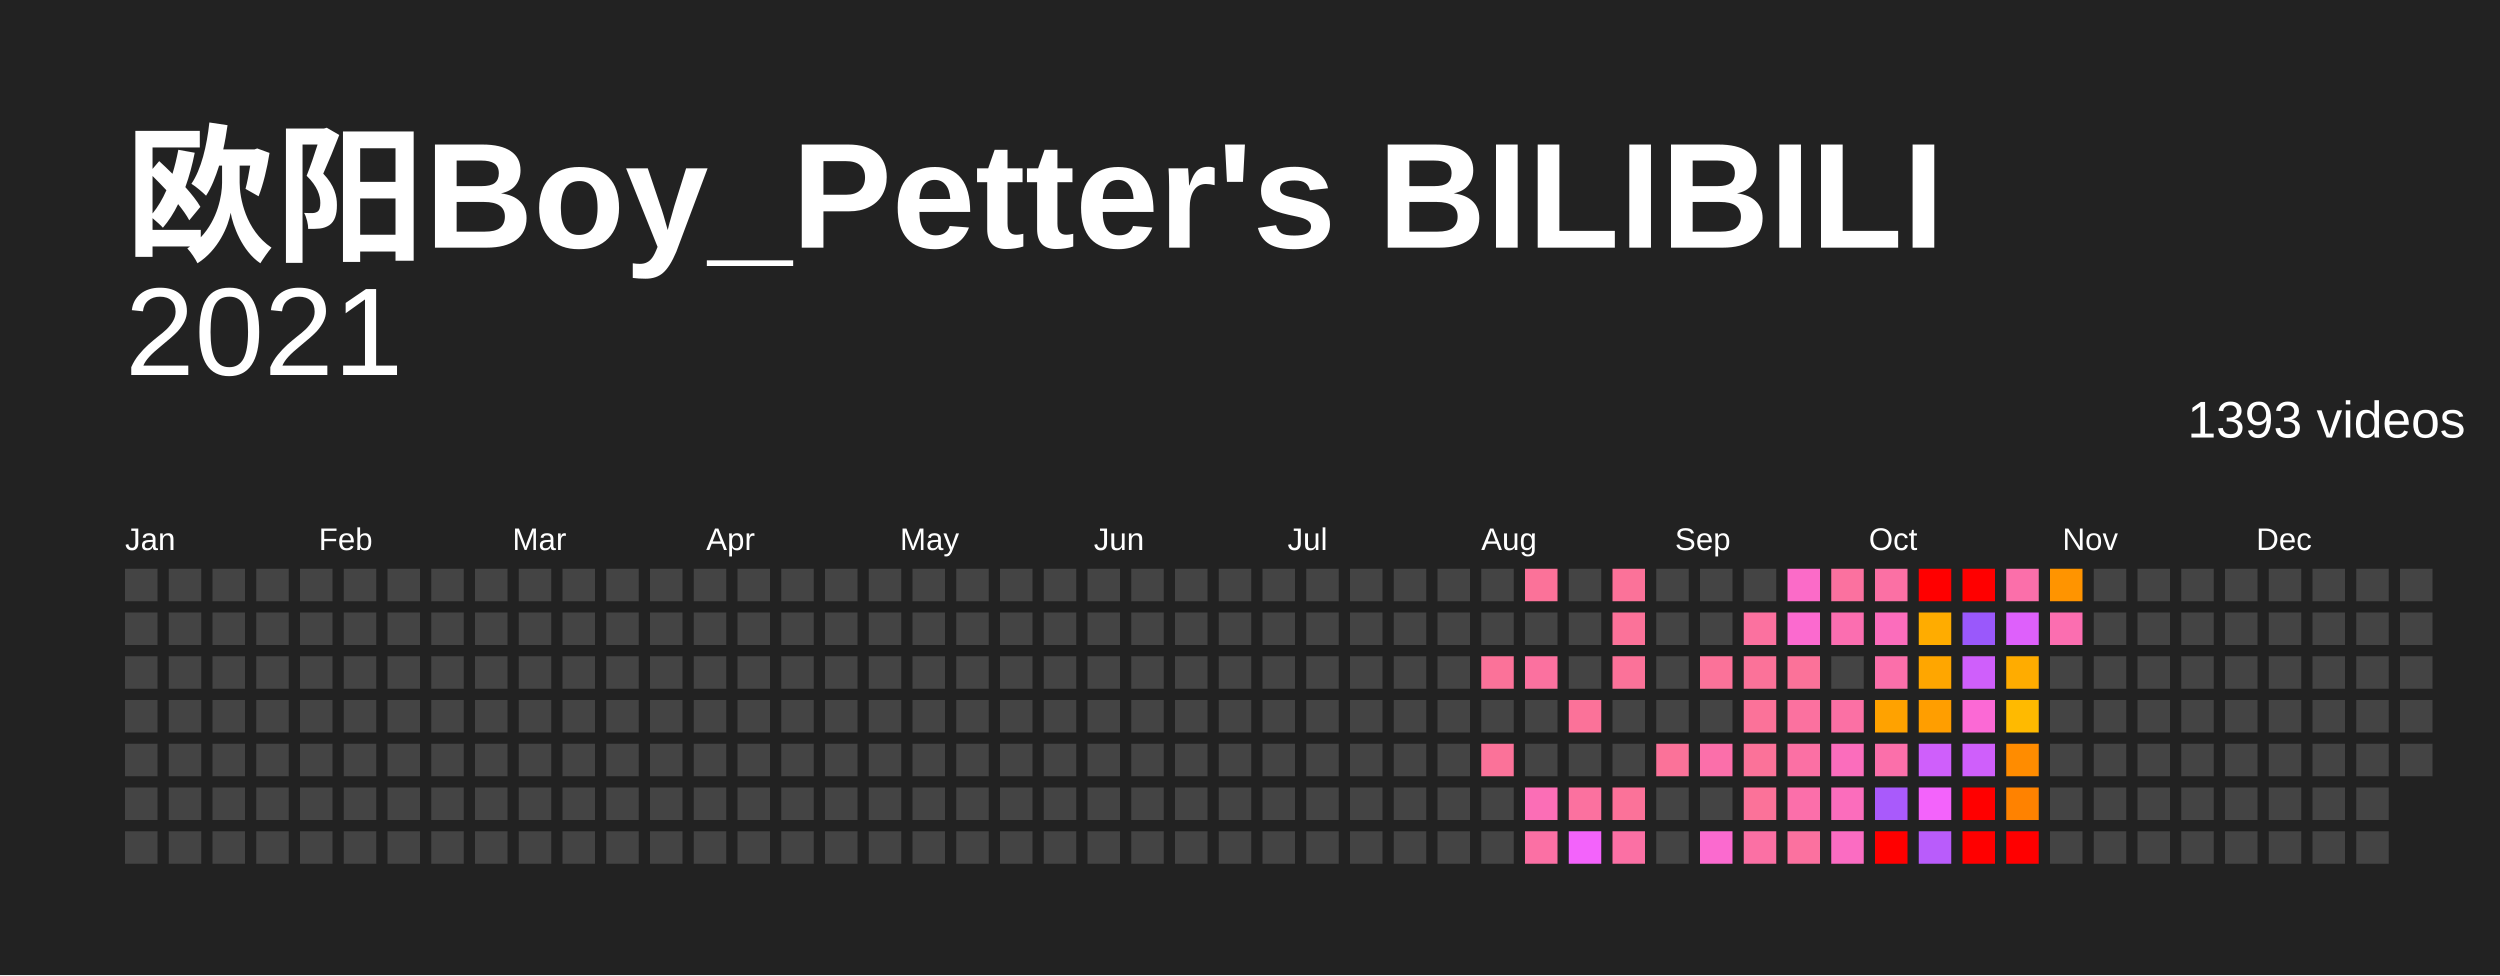
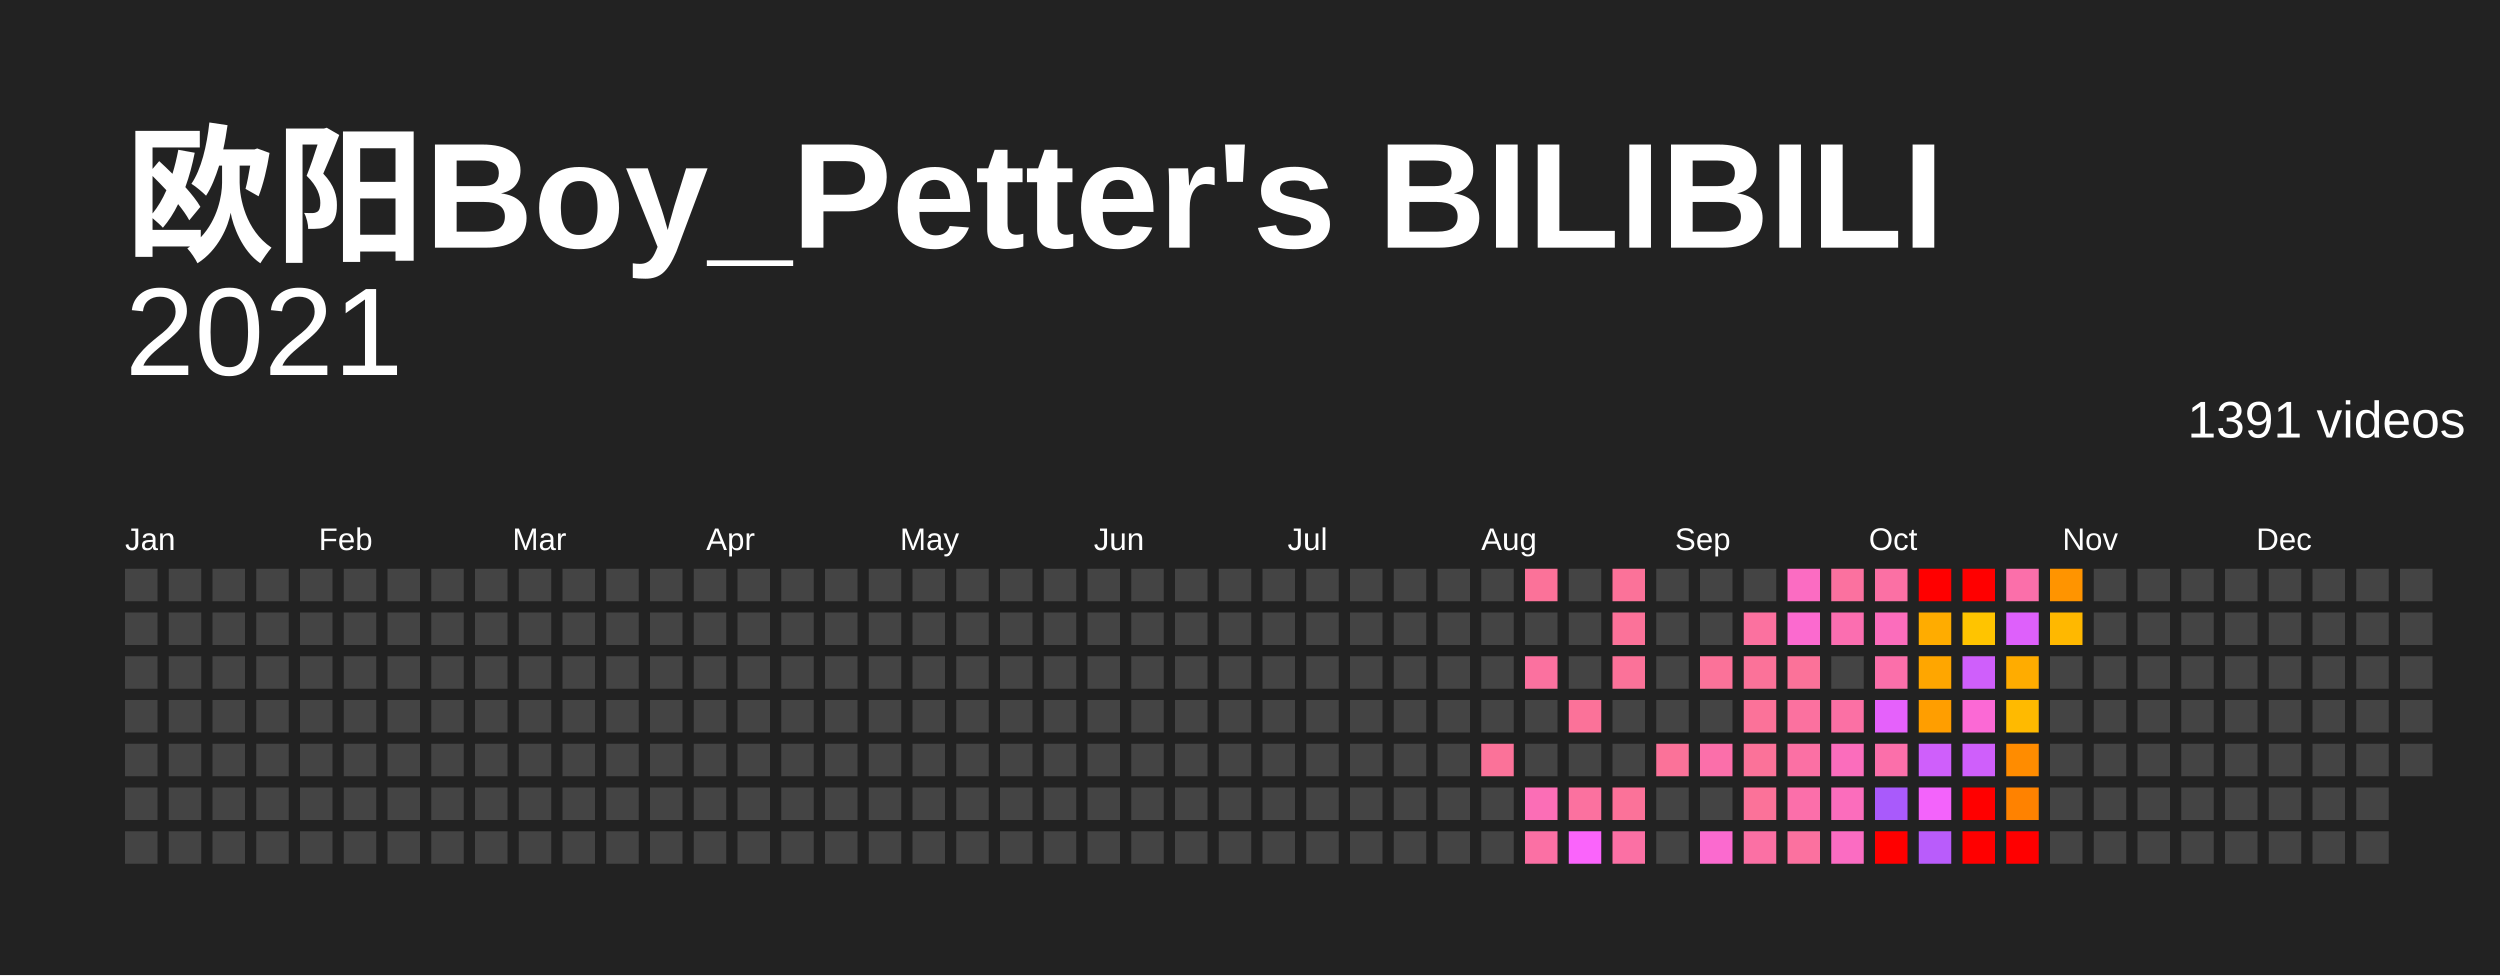
<svg xmlns="http://www.w3.org/2000/svg" baseProfile="full" height="78mm" version="1.1" viewBox="0,0,200,78" width="200mm">
  <defs />
  <rect fill="#222222" height="78" width="200" x="0" y="0" />
  <text fill="#FFFFFF" style="font-size:12px; font-family:Arial; font-weight:bold;" x="10" y="20">欧阳Boy_Petter's BILIBILI</text>
  <text alignment-baseline="hanging" fill="#FFFFFF" style="font-size:10.0px; font-family:Arial;" x="10" y="30">2021</text>
-   <text alignment-baseline="hanging" fill="#FFFFFF" style="font-size:4.125px; font-family:Arial;" x="175" y="35">1393 videos</text>
+   <text alignment-baseline="hanging" fill="#FFFFFF" style="font-size:4.125px; font-family:Arial;" x="175" y="35">1391 videos</text>
  <text fill="#FFFFFF" style="font-size:2.5px; font-family:Arial" x="10.0" y="44">Jan</text>
  <text fill="#FFFFFF" style="font-size:2.5px; font-family:Arial" x="25.5" y="44">Feb</text>
  <text fill="#FFFFFF" style="font-size:2.5px; font-family:Arial" x="41.0" y="44">Mar</text>
  <text fill="#FFFFFF" style="font-size:2.5px; font-family:Arial" x="56.5" y="44">Apr</text>
  <text fill="#FFFFFF" style="font-size:2.5px; font-family:Arial" x="72.0" y="44">May</text>
  <text fill="#FFFFFF" style="font-size:2.5px; font-family:Arial" x="87.5" y="44">Jun</text>
  <text fill="#FFFFFF" style="font-size:2.5px; font-family:Arial" x="103.0" y="44">Jul</text>
  <text fill="#FFFFFF" style="font-size:2.5px; font-family:Arial" x="118.5" y="44">Aug</text>
  <text fill="#FFFFFF" style="font-size:2.5px; font-family:Arial" x="134.0" y="44">Sep</text>
  <text fill="#FFFFFF" style="font-size:2.5px; font-family:Arial" x="149.5" y="44">Oct</text>
  <text fill="#FFFFFF" style="font-size:2.5px; font-family:Arial" x="165.0" y="44">Nov</text>
  <text fill="#FFFFFF" style="font-size:2.5px; font-family:Arial" x="180.5" y="44">Dec</text>
  <rect fill="#444444" height="2.6" width="2.6" x="10.0" y="45.5" />
  <rect fill="#444444" height="2.6" width="2.6" x="10.0" y="49.0" />
  <rect fill="#444444" height="2.6" width="2.6" x="10.0" y="52.5" />
  <rect fill="#444444" height="2.6" width="2.6" x="10.0" y="56.0" />
  <rect fill="#444444" height="2.6" width="2.6" x="10.0" y="59.5" />
  <rect fill="#444444" height="2.6" width="2.6" x="10.0" y="63.0" />
  <rect fill="#444444" height="2.6" width="2.6" x="10.0" y="66.5" />
  <rect fill="#444444" height="2.6" width="2.6" x="13.5" y="45.5" />
  <rect fill="#444444" height="2.6" width="2.6" x="13.5" y="49.0" />
  <rect fill="#444444" height="2.6" width="2.6" x="13.5" y="52.5" />
  <rect fill="#444444" height="2.6" width="2.6" x="13.5" y="56.0" />
  <rect fill="#444444" height="2.6" width="2.6" x="13.5" y="59.5" />
  <rect fill="#444444" height="2.6" width="2.6" x="13.5" y="63.0" />
  <rect fill="#444444" height="2.6" width="2.6" x="13.5" y="66.5" />
  <rect fill="#444444" height="2.6" width="2.6" x="17.0" y="45.5" />
  <rect fill="#444444" height="2.6" width="2.6" x="17.0" y="49.0" />
  <rect fill="#444444" height="2.6" width="2.6" x="17.0" y="52.5" />
  <rect fill="#444444" height="2.6" width="2.6" x="17.0" y="56.0" />
  <rect fill="#444444" height="2.6" width="2.6" x="17.0" y="59.5" />
  <rect fill="#444444" height="2.6" width="2.6" x="17.0" y="63.0" />
  <rect fill="#444444" height="2.6" width="2.6" x="17.0" y="66.5" />
  <rect fill="#444444" height="2.6" width="2.6" x="20.5" y="45.5" />
  <rect fill="#444444" height="2.6" width="2.6" x="20.5" y="49.0" />
  <rect fill="#444444" height="2.6" width="2.6" x="20.5" y="52.5" />
  <rect fill="#444444" height="2.6" width="2.6" x="20.5" y="56.0" />
  <rect fill="#444444" height="2.6" width="2.6" x="20.5" y="59.5" />
  <rect fill="#444444" height="2.6" width="2.6" x="20.5" y="63.0" />
  <rect fill="#444444" height="2.6" width="2.6" x="20.5" y="66.5" />
  <rect fill="#444444" height="2.6" width="2.6" x="24.0" y="45.5" />
  <rect fill="#444444" height="2.6" width="2.6" x="24.0" y="49.0" />
  <rect fill="#444444" height="2.6" width="2.6" x="24.0" y="52.5" />
  <rect fill="#444444" height="2.6" width="2.6" x="24.0" y="56.0" />
  <rect fill="#444444" height="2.6" width="2.6" x="24.0" y="59.5" />
  <rect fill="#444444" height="2.6" width="2.6" x="24.0" y="63.0" />
  <rect fill="#444444" height="2.6" width="2.6" x="24.0" y="66.5" />
  <rect fill="#444444" height="2.6" width="2.6" x="27.5" y="45.5" />
  <rect fill="#444444" height="2.6" width="2.6" x="27.5" y="49.0" />
  <rect fill="#444444" height="2.6" width="2.6" x="27.5" y="52.5" />
  <rect fill="#444444" height="2.6" width="2.6" x="27.5" y="56.0" />
  <rect fill="#444444" height="2.6" width="2.6" x="27.5" y="59.5" />
  <rect fill="#444444" height="2.6" width="2.6" x="27.5" y="63.0" />
  <rect fill="#444444" height="2.6" width="2.6" x="27.5" y="66.5" />
  <rect fill="#444444" height="2.6" width="2.6" x="31.0" y="45.5" />
  <rect fill="#444444" height="2.6" width="2.6" x="31.0" y="49.0" />
  <rect fill="#444444" height="2.6" width="2.6" x="31.0" y="52.5" />
  <rect fill="#444444" height="2.6" width="2.6" x="31.0" y="56.0" />
  <rect fill="#444444" height="2.6" width="2.6" x="31.0" y="59.5" />
  <rect fill="#444444" height="2.6" width="2.6" x="31.0" y="63.0" />
  <rect fill="#444444" height="2.6" width="2.6" x="31.0" y="66.5" />
  <rect fill="#444444" height="2.6" width="2.6" x="34.5" y="45.5" />
  <rect fill="#444444" height="2.6" width="2.6" x="34.5" y="49.0" />
  <rect fill="#444444" height="2.6" width="2.6" x="34.5" y="52.5" />
  <rect fill="#444444" height="2.6" width="2.6" x="34.5" y="56.0" />
  <rect fill="#444444" height="2.6" width="2.6" x="34.5" y="59.5" />
  <rect fill="#444444" height="2.6" width="2.6" x="34.5" y="63.0" />
  <rect fill="#444444" height="2.6" width="2.6" x="34.5" y="66.5" />
  <rect fill="#444444" height="2.6" width="2.6" x="38.0" y="45.5" />
  <rect fill="#444444" height="2.6" width="2.6" x="38.0" y="49.0" />
  <rect fill="#444444" height="2.6" width="2.6" x="38.0" y="52.5" />
  <rect fill="#444444" height="2.6" width="2.6" x="38.0" y="56.0" />
  <rect fill="#444444" height="2.6" width="2.6" x="38.0" y="59.5" />
  <rect fill="#444444" height="2.6" width="2.6" x="38.0" y="63.0" />
  <rect fill="#444444" height="2.6" width="2.6" x="38.0" y="66.5" />
  <rect fill="#444444" height="2.6" width="2.6" x="41.5" y="45.5" />
  <rect fill="#444444" height="2.6" width="2.6" x="41.5" y="49.0" />
  <rect fill="#444444" height="2.6" width="2.6" x="41.5" y="52.5" />
  <rect fill="#444444" height="2.6" width="2.6" x="41.5" y="56.0" />
  <rect fill="#444444" height="2.6" width="2.6" x="41.5" y="59.5" />
  <rect fill="#444444" height="2.6" width="2.6" x="41.5" y="63.0" />
  <rect fill="#444444" height="2.6" width="2.6" x="41.5" y="66.5" />
  <rect fill="#444444" height="2.6" width="2.6" x="45.0" y="45.5" />
  <rect fill="#444444" height="2.6" width="2.6" x="45.0" y="49.0" />
  <rect fill="#444444" height="2.6" width="2.6" x="45.0" y="52.5" />
  <rect fill="#444444" height="2.6" width="2.6" x="45.0" y="56.0" />
  <rect fill="#444444" height="2.6" width="2.6" x="45.0" y="59.5" />
  <rect fill="#444444" height="2.6" width="2.6" x="45.0" y="63.0" />
  <rect fill="#444444" height="2.6" width="2.6" x="45.0" y="66.5" />
  <rect fill="#444444" height="2.6" width="2.6" x="48.5" y="45.5" />
  <rect fill="#444444" height="2.6" width="2.6" x="48.5" y="49.0" />
  <rect fill="#444444" height="2.6" width="2.6" x="48.5" y="52.5" />
  <rect fill="#444444" height="2.6" width="2.6" x="48.5" y="56.0" />
  <rect fill="#444444" height="2.6" width="2.6" x="48.5" y="59.5" />
  <rect fill="#444444" height="2.6" width="2.6" x="48.5" y="63.0" />
  <rect fill="#444444" height="2.6" width="2.6" x="48.5" y="66.5" />
  <rect fill="#444444" height="2.6" width="2.6" x="52.0" y="45.5" />
  <rect fill="#444444" height="2.6" width="2.6" x="52.0" y="49.0" />
  <rect fill="#444444" height="2.6" width="2.6" x="52.0" y="52.5" />
  <rect fill="#444444" height="2.6" width="2.6" x="52.0" y="56.0" />
  <rect fill="#444444" height="2.6" width="2.6" x="52.0" y="59.5" />
  <rect fill="#444444" height="2.6" width="2.6" x="52.0" y="63.0" />
  <rect fill="#444444" height="2.6" width="2.6" x="52.0" y="66.5" />
  <rect fill="#444444" height="2.6" width="2.6" x="55.5" y="45.5" />
  <rect fill="#444444" height="2.6" width="2.6" x="55.5" y="49.0" />
  <rect fill="#444444" height="2.6" width="2.6" x="55.5" y="52.5" />
  <rect fill="#444444" height="2.6" width="2.6" x="55.5" y="56.0" />
  <rect fill="#444444" height="2.6" width="2.6" x="55.5" y="59.5" />
  <rect fill="#444444" height="2.6" width="2.6" x="55.5" y="63.0" />
  <rect fill="#444444" height="2.6" width="2.6" x="55.5" y="66.5" />
  <rect fill="#444444" height="2.6" width="2.6" x="59.0" y="45.5" />
  <rect fill="#444444" height="2.6" width="2.6" x="59.0" y="49.0" />
  <rect fill="#444444" height="2.6" width="2.6" x="59.0" y="52.5" />
  <rect fill="#444444" height="2.6" width="2.6" x="59.0" y="56.0" />
  <rect fill="#444444" height="2.6" width="2.6" x="59.0" y="59.5" />
  <rect fill="#444444" height="2.6" width="2.6" x="59.0" y="63.0" />
  <rect fill="#444444" height="2.6" width="2.6" x="59.0" y="66.5" />
  <rect fill="#444444" height="2.6" width="2.6" x="62.5" y="45.5" />
  <rect fill="#444444" height="2.6" width="2.6" x="62.5" y="49.0" />
  <rect fill="#444444" height="2.6" width="2.6" x="62.5" y="52.5" />
  <rect fill="#444444" height="2.6" width="2.6" x="62.5" y="56.0" />
  <rect fill="#444444" height="2.6" width="2.6" x="62.5" y="59.5" />
  <rect fill="#444444" height="2.6" width="2.6" x="62.5" y="63.0" />
  <rect fill="#444444" height="2.6" width="2.6" x="62.5" y="66.5" />
  <rect fill="#444444" height="2.6" width="2.6" x="66.0" y="45.5" />
  <rect fill="#444444" height="2.6" width="2.6" x="66.0" y="49.0" />
  <rect fill="#444444" height="2.6" width="2.6" x="66.0" y="52.5" />
  <rect fill="#444444" height="2.6" width="2.6" x="66.0" y="56.0" />
  <rect fill="#444444" height="2.6" width="2.6" x="66.0" y="59.5" />
  <rect fill="#444444" height="2.6" width="2.6" x="66.0" y="63.0" />
  <rect fill="#444444" height="2.6" width="2.6" x="66.0" y="66.5" />
  <rect fill="#444444" height="2.6" width="2.6" x="69.5" y="45.5" />
  <rect fill="#444444" height="2.6" width="2.6" x="69.5" y="49.0" />
  <rect fill="#444444" height="2.6" width="2.6" x="69.5" y="52.5" />
  <rect fill="#444444" height="2.6" width="2.6" x="69.5" y="56.0" />
  <rect fill="#444444" height="2.6" width="2.6" x="69.5" y="59.5" />
  <rect fill="#444444" height="2.6" width="2.6" x="69.5" y="63.0" />
  <rect fill="#444444" height="2.6" width="2.6" x="69.5" y="66.5" />
  <rect fill="#444444" height="2.6" width="2.6" x="73.0" y="45.5" />
  <rect fill="#444444" height="2.6" width="2.6" x="73.0" y="49.0" />
  <rect fill="#444444" height="2.6" width="2.6" x="73.0" y="52.5" />
  <rect fill="#444444" height="2.6" width="2.6" x="73.0" y="56.0" />
  <rect fill="#444444" height="2.6" width="2.6" x="73.0" y="59.5" />
  <rect fill="#444444" height="2.6" width="2.6" x="73.0" y="63.0" />
  <rect fill="#444444" height="2.6" width="2.6" x="73.0" y="66.5" />
  <rect fill="#444444" height="2.6" width="2.6" x="76.5" y="45.5" />
  <rect fill="#444444" height="2.6" width="2.6" x="76.5" y="49.0" />
  <rect fill="#444444" height="2.6" width="2.6" x="76.5" y="52.5" />
  <rect fill="#444444" height="2.6" width="2.6" x="76.5" y="56.0" />
  <rect fill="#444444" height="2.6" width="2.6" x="76.5" y="59.5" />
  <rect fill="#444444" height="2.6" width="2.6" x="76.5" y="63.0" />
  <rect fill="#444444" height="2.6" width="2.6" x="76.5" y="66.5" />
  <rect fill="#444444" height="2.6" width="2.6" x="80.0" y="45.5" />
  <rect fill="#444444" height="2.6" width="2.6" x="80.0" y="49.0" />
  <rect fill="#444444" height="2.6" width="2.6" x="80.0" y="52.5" />
  <rect fill="#444444" height="2.6" width="2.6" x="80.0" y="56.0" />
  <rect fill="#444444" height="2.6" width="2.6" x="80.0" y="59.5" />
  <rect fill="#444444" height="2.6" width="2.6" x="80.0" y="63.0" />
  <rect fill="#444444" height="2.6" width="2.6" x="80.0" y="66.5" />
  <rect fill="#444444" height="2.6" width="2.6" x="83.5" y="45.5" />
  <rect fill="#444444" height="2.6" width="2.6" x="83.5" y="49.0" />
  <rect fill="#444444" height="2.6" width="2.6" x="83.5" y="52.5" />
  <rect fill="#444444" height="2.6" width="2.6" x="83.5" y="56.0" />
  <rect fill="#444444" height="2.6" width="2.6" x="83.5" y="59.5" />
  <rect fill="#444444" height="2.6" width="2.6" x="83.5" y="63.0" />
  <rect fill="#444444" height="2.6" width="2.6" x="83.5" y="66.5" />
  <rect fill="#444444" height="2.6" width="2.6" x="87.0" y="45.5" />
  <rect fill="#444444" height="2.6" width="2.6" x="87.0" y="49.0" />
  <rect fill="#444444" height="2.6" width="2.6" x="87.0" y="52.5" />
  <rect fill="#444444" height="2.6" width="2.6" x="87.0" y="56.0" />
  <rect fill="#444444" height="2.6" width="2.6" x="87.0" y="59.5" />
  <rect fill="#444444" height="2.6" width="2.6" x="87.0" y="63.0" />
  <rect fill="#444444" height="2.6" width="2.6" x="87.0" y="66.5" />
  <rect fill="#444444" height="2.6" width="2.6" x="90.5" y="45.5" />
  <rect fill="#444444" height="2.6" width="2.6" x="90.5" y="49.0" />
  <rect fill="#444444" height="2.6" width="2.6" x="90.5" y="52.5" />
  <rect fill="#444444" height="2.6" width="2.6" x="90.5" y="56.0" />
  <rect fill="#444444" height="2.6" width="2.6" x="90.5" y="59.5" />
  <rect fill="#444444" height="2.6" width="2.6" x="90.5" y="63.0" />
  <rect fill="#444444" height="2.6" width="2.6" x="90.5" y="66.5" />
  <rect fill="#444444" height="2.6" width="2.6" x="94.0" y="45.5" />
  <rect fill="#444444" height="2.6" width="2.6" x="94.0" y="49.0" />
  <rect fill="#444444" height="2.6" width="2.6" x="94.0" y="52.5" />
  <rect fill="#444444" height="2.6" width="2.6" x="94.0" y="56.0" />
  <rect fill="#444444" height="2.6" width="2.6" x="94.0" y="59.5" />
  <rect fill="#444444" height="2.6" width="2.6" x="94.0" y="63.0" />
  <rect fill="#444444" height="2.6" width="2.6" x="94.0" y="66.5" />
  <rect fill="#444444" height="2.6" width="2.6" x="97.5" y="45.5" />
  <rect fill="#444444" height="2.6" width="2.6" x="97.5" y="49.0" />
  <rect fill="#444444" height="2.6" width="2.6" x="97.5" y="52.5" />
  <rect fill="#444444" height="2.6" width="2.6" x="97.5" y="56.0" />
  <rect fill="#444444" height="2.6" width="2.6" x="97.5" y="59.5" />
  <rect fill="#444444" height="2.6" width="2.6" x="97.5" y="63.0" />
  <rect fill="#444444" height="2.6" width="2.6" x="97.5" y="66.5" />
  <rect fill="#444444" height="2.6" width="2.6" x="101.0" y="45.5" />
  <rect fill="#444444" height="2.6" width="2.6" x="101.0" y="49.0" />
  <rect fill="#444444" height="2.6" width="2.6" x="101.0" y="52.5" />
  <rect fill="#444444" height="2.6" width="2.6" x="101.0" y="56.0" />
  <rect fill="#444444" height="2.6" width="2.6" x="101.0" y="59.5" />
  <rect fill="#444444" height="2.6" width="2.6" x="101.0" y="63.0" />
  <rect fill="#444444" height="2.6" width="2.6" x="101.0" y="66.5" />
  <rect fill="#444444" height="2.6" width="2.6" x="104.5" y="45.5" />
  <rect fill="#444444" height="2.6" width="2.6" x="104.5" y="49.0" />
  <rect fill="#444444" height="2.6" width="2.6" x="104.5" y="52.5" />
  <rect fill="#444444" height="2.6" width="2.6" x="104.5" y="56.0" />
  <rect fill="#444444" height="2.6" width="2.6" x="104.5" y="59.5" />
  <rect fill="#444444" height="2.6" width="2.6" x="104.5" y="63.0" />
  <rect fill="#444444" height="2.6" width="2.6" x="104.5" y="66.5" />
  <rect fill="#444444" height="2.6" width="2.6" x="108.0" y="45.5" />
  <rect fill="#444444" height="2.6" width="2.6" x="108.0" y="49.0" />
  <rect fill="#444444" height="2.6" width="2.6" x="108.0" y="52.5" />
  <rect fill="#444444" height="2.6" width="2.6" x="108.0" y="56.0" />
  <rect fill="#444444" height="2.6" width="2.6" x="108.0" y="59.5" />
  <rect fill="#444444" height="2.6" width="2.6" x="108.0" y="63.0" />
  <rect fill="#444444" height="2.6" width="2.6" x="108.0" y="66.5" />
  <rect fill="#444444" height="2.6" width="2.6" x="111.5" y="45.5" />
  <rect fill="#444444" height="2.6" width="2.6" x="111.5" y="49.0" />
  <rect fill="#444444" height="2.6" width="2.6" x="111.5" y="52.5" />
  <rect fill="#444444" height="2.6" width="2.6" x="111.5" y="56.0" />
  <rect fill="#444444" height="2.6" width="2.6" x="111.5" y="59.5" />
  <rect fill="#444444" height="2.6" width="2.6" x="111.5" y="63.0" />
  <rect fill="#444444" height="2.6" width="2.6" x="111.5" y="66.5" />
  <rect fill="#444444" height="2.6" width="2.6" x="115.0" y="45.5" />
  <rect fill="#444444" height="2.6" width="2.6" x="115.0" y="49.0" />
  <rect fill="#444444" height="2.6" width="2.6" x="115.0" y="52.5" />
  <rect fill="#444444" height="2.6" width="2.6" x="115.0" y="56.0" />
  <rect fill="#444444" height="2.6" width="2.6" x="115.0" y="59.5" />
  <rect fill="#444444" height="2.6" width="2.6" x="115.0" y="63.0" />
  <rect fill="#444444" height="2.6" width="2.6" x="115.0" y="66.5" />
  <rect fill="#444444" height="2.6" width="2.6" x="118.5" y="45.5" />
  <rect fill="#444444" height="2.6" width="2.6" x="118.5" y="49.0" />
-   <rect fill="#fb7299" height="2.6" width="2.6" x="118.5" y="52.5" />
+   <rect fill="#444444" height="2.6" width="2.6" x="118.5" y="52.5" />
  <rect fill="#444444" height="2.6" width="2.6" x="118.5" y="56.0" />
  <rect fill="#fb7299" height="2.6" width="2.6" x="118.5" y="59.5" />
  <rect fill="#444444" height="2.6" width="2.6" x="118.5" y="63.0" />
  <rect fill="#444444" height="2.6" width="2.6" x="118.5" y="66.5" />
  <rect fill="#fb7299" height="2.6" width="2.6" x="122.0" y="45.5" />
  <rect fill="#444444" height="2.6" width="2.6" x="122.0" y="49.0" />
  <rect fill="#fb719f" height="2.6" width="2.6" x="122.0" y="52.5" />
  <rect fill="#444444" height="2.6" width="2.6" x="122.0" y="56.0" />
  <rect fill="#444444" height="2.6" width="2.6" x="122.0" y="59.5" />
  <rect fill="#fb6eb6" height="2.6" width="2.6" x="122.0" y="63.0" />
  <rect fill="#fb70a4" height="2.6" width="2.6" x="122.0" y="66.5" />
  <rect fill="#444444" height="2.6" width="2.6" x="125.5" y="45.5" />
  <rect fill="#444444" height="2.6" width="2.6" x="125.5" y="49.0" />
  <rect fill="#444444" height="2.6" width="2.6" x="125.5" y="52.5" />
  <rect fill="#fb7299" height="2.6" width="2.6" x="125.5" y="56.0" />
  <rect fill="#444444" height="2.6" width="2.6" x="125.5" y="59.5" />
  <rect fill="#fb719f" height="2.6" width="2.6" x="125.5" y="63.0" />
-   <rect fill="#f363fb" height="2.6" width="2.6" x="125.5" y="66.5" />
+   <rect fill="#fa64fb" height="2.6" width="2.6" x="125.5" y="66.5" />
  <rect fill="#fb7299" height="2.6" width="2.6" x="129.0" y="45.5" />
  <rect fill="#fb7299" height="2.6" width="2.6" x="129.0" y="49.0" />
  <rect fill="#fb7299" height="2.6" width="2.6" x="129.0" y="52.5" />
  <rect fill="#444444" height="2.6" width="2.6" x="129.0" y="56.0" />
  <rect fill="#444444" height="2.6" width="2.6" x="129.0" y="59.5" />
  <rect fill="#fb7299" height="2.6" width="2.6" x="129.0" y="63.0" />
  <rect fill="#fb70a4" height="2.6" width="2.6" x="129.0" y="66.5" />
  <rect fill="#444444" height="2.6" width="2.6" x="132.5" y="45.5" />
  <rect fill="#444444" height="2.6" width="2.6" x="132.5" y="49.0" />
  <rect fill="#444444" height="2.6" width="2.6" x="132.5" y="52.5" />
  <rect fill="#444444" height="2.6" width="2.6" x="132.5" y="56.0" />
  <rect fill="#fb7299" height="2.6" width="2.6" x="132.5" y="59.5" />
  <rect fill="#444444" height="2.6" width="2.6" x="132.5" y="63.0" />
  <rect fill="#444444" height="2.6" width="2.6" x="132.5" y="66.5" />
  <rect fill="#444444" height="2.6" width="2.6" x="136.0" y="45.5" />
  <rect fill="#444444" height="2.6" width="2.6" x="136.0" y="49.0" />
  <rect fill="#fb7299" height="2.6" width="2.6" x="136.0" y="52.5" />
  <rect fill="#444444" height="2.6" width="2.6" x="136.0" y="56.0" />
  <rect fill="#fb6faa" height="2.6" width="2.6" x="136.0" y="59.5" />
  <rect fill="#444444" height="2.6" width="2.6" x="136.0" y="63.0" />
  <rect fill="#fb6acf" height="2.6" width="2.6" x="136.0" y="66.5" />
  <rect fill="#444444" height="2.6" width="2.6" x="139.5" y="45.5" />
  <rect fill="#fb719f" height="2.6" width="2.6" x="139.5" y="49.0" />
  <rect fill="#fb7299" height="2.6" width="2.6" x="139.5" y="52.5" />
  <rect fill="#fb7299" height="2.6" width="2.6" x="139.5" y="56.0" />
  <rect fill="#fb7299" height="2.6" width="2.6" x="139.5" y="59.5" />
  <rect fill="#fb7299" height="2.6" width="2.6" x="139.5" y="63.0" />
  <rect fill="#fb70a4" height="2.6" width="2.6" x="139.5" y="66.5" />
-   <rect fill="#fb6bc8" height="2.6" width="2.6" x="143.0" y="45.5" />
+   <rect fill="#fb6cc2" height="2.6" width="2.6" x="143.0" y="45.5" />
  <rect fill="#fb6acf" height="2.6" width="2.6" x="143.0" y="49.0" />
  <rect fill="#fb7299" height="2.6" width="2.6" x="143.0" y="52.5" />
  <rect fill="#fb719f" height="2.6" width="2.6" x="143.0" y="56.0" />
  <rect fill="#fb70a4" height="2.6" width="2.6" x="143.0" y="59.5" />
  <rect fill="#fb6faa" height="2.6" width="2.6" x="143.0" y="63.0" />
  <rect fill="#fb719f" height="2.6" width="2.6" x="143.0" y="66.5" />
  <rect fill="#fb719f" height="2.6" width="2.6" x="146.5" y="45.5" />
  <rect fill="#fb6eb0" height="2.6" width="2.6" x="146.5" y="49.0" />
  <rect fill="#444444" height="2.6" width="2.6" x="146.5" y="52.5" />
  <rect fill="#fb70a4" height="2.6" width="2.6" x="146.5" y="56.0" />
  <rect fill="#fb6dbc" height="2.6" width="2.6" x="146.5" y="59.5" />
  <rect fill="#fb6dbc" height="2.6" width="2.6" x="146.5" y="63.0" />
  <rect fill="#fb6cc2" height="2.6" width="2.6" x="146.5" y="66.5" />
  <rect fill="#fb70a4" height="2.6" width="2.6" x="150.0" y="45.5" />
  <rect fill="#fb6dbc" height="2.6" width="2.6" x="150.0" y="49.0" />
  <rect fill="#fb6faa" height="2.6" width="2.6" x="150.0" y="52.5" />
-   <rect fill="#ffa200" height="2.6" width="2.6" x="150.0" y="56.0" />
+   <rect fill="#e561fb" height="2.6" width="2.6" x="150.0" y="56.0" />
  <rect fill="#fb6faa" height="2.6" width="2.6" x="150.0" y="59.5" />
  <rect fill="#a95afb" height="2.6" width="2.6" x="150.0" y="63.0" />
  <rect fill="red" height="2.6" width="2.6" x="150.0" y="66.5" />
  <rect fill="red" height="2.6" width="2.6" x="153.5" y="45.5" />
  <rect fill="#ffac00" height="2.6" width="2.6" x="153.5" y="49.0" />
  <rect fill="#ffa600" height="2.6" width="2.6" x="153.5" y="52.5" />
  <rect fill="#ff9e00" height="2.6" width="2.6" x="153.5" y="56.0" />
  <rect fill="#cf5ffb" height="2.6" width="2.6" x="153.5" y="59.5" />
  <rect fill="#f363fb" height="2.6" width="2.6" x="153.5" y="63.0" />
  <rect fill="#b95cfb" height="2.6" width="2.6" x="153.5" y="66.5" />
  <rect fill="red" height="2.6" width="2.6" x="157.0" y="45.5" />
-   <rect fill="#9a58fb" height="2.6" width="2.6" x="157.0" y="49.0" />
+   <rect fill="#ffc400" height="2.6" width="2.6" x="157.0" y="49.0" />
  <rect fill="#cf5ffb" height="2.6" width="2.6" x="157.0" y="52.5" />
  <rect fill="#fb69d5" height="2.6" width="2.6" x="157.0" y="56.0" />
  <rect fill="#cf5ffb" height="2.6" width="2.6" x="157.0" y="59.5" />
  <rect fill="red" height="2.6" width="2.6" x="157.0" y="63.0" />
  <rect fill="red" height="2.6" width="2.6" x="157.0" y="66.5" />
  <rect fill="#fb6faa" height="2.6" width="2.6" x="160.5" y="45.5" />
  <rect fill="#de60fb" height="2.6" width="2.6" x="160.5" y="49.0" />
  <rect fill="#ffac00" height="2.6" width="2.6" x="160.5" y="52.5" />
  <rect fill="#ffba00" height="2.6" width="2.6" x="160.5" y="56.0" />
  <rect fill="#ff8c00" height="2.6" width="2.6" x="160.5" y="59.5" />
  <rect fill="#ff8200" height="2.6" width="2.6" x="160.5" y="63.0" />
  <rect fill="red" height="2.6" width="2.6" x="160.5" y="66.5" />
  <rect fill="#ff9400" height="2.6" width="2.6" x="164.0" y="45.5" />
-   <rect fill="#fb6eb0" height="2.6" width="2.6" x="164.0" y="49.0" />
+   <rect fill="#ffb800" height="2.6" width="2.6" x="164.0" y="49.0" />
  <rect fill="#444444" height="2.6" width="2.6" x="164.0" y="52.5" />
  <rect fill="#444444" height="2.6" width="2.6" x="164.0" y="56.0" />
  <rect fill="#444444" height="2.6" width="2.6" x="164.0" y="59.5" />
  <rect fill="#444444" height="2.6" width="2.6" x="164.0" y="63.0" />
  <rect fill="#444444" height="2.6" width="2.6" x="164.0" y="66.5" />
  <rect fill="#444444" height="2.6" width="2.6" x="167.5" y="45.5" />
  <rect fill="#444444" height="2.6" width="2.6" x="167.5" y="49.0" />
  <rect fill="#444444" height="2.6" width="2.6" x="167.5" y="52.5" />
  <rect fill="#444444" height="2.6" width="2.6" x="167.5" y="56.0" />
  <rect fill="#444444" height="2.6" width="2.6" x="167.5" y="59.5" />
  <rect fill="#444444" height="2.6" width="2.6" x="167.5" y="63.0" />
  <rect fill="#444444" height="2.6" width="2.6" x="167.5" y="66.5" />
  <rect fill="#444444" height="2.6" width="2.6" x="171.0" y="45.5" />
  <rect fill="#444444" height="2.6" width="2.6" x="171.0" y="49.0" />
  <rect fill="#444444" height="2.6" width="2.6" x="171.0" y="52.5" />
  <rect fill="#444444" height="2.6" width="2.6" x="171.0" y="56.0" />
  <rect fill="#444444" height="2.6" width="2.6" x="171.0" y="59.5" />
  <rect fill="#444444" height="2.6" width="2.6" x="171.0" y="63.0" />
  <rect fill="#444444" height="2.6" width="2.6" x="171.0" y="66.5" />
  <rect fill="#444444" height="2.6" width="2.6" x="174.5" y="45.5" />
  <rect fill="#444444" height="2.6" width="2.6" x="174.5" y="49.0" />
  <rect fill="#444444" height="2.6" width="2.6" x="174.5" y="52.5" />
  <rect fill="#444444" height="2.6" width="2.6" x="174.5" y="56.0" />
  <rect fill="#444444" height="2.6" width="2.6" x="174.5" y="59.5" />
  <rect fill="#444444" height="2.6" width="2.6" x="174.5" y="63.0" />
  <rect fill="#444444" height="2.6" width="2.6" x="174.5" y="66.5" />
  <rect fill="#444444" height="2.6" width="2.6" x="178.0" y="45.5" />
  <rect fill="#444444" height="2.6" width="2.6" x="178.0" y="49.0" />
  <rect fill="#444444" height="2.6" width="2.6" x="178.0" y="52.5" />
  <rect fill="#444444" height="2.6" width="2.6" x="178.0" y="56.0" />
  <rect fill="#444444" height="2.6" width="2.6" x="178.0" y="59.5" />
  <rect fill="#444444" height="2.6" width="2.6" x="178.0" y="63.0" />
  <rect fill="#444444" height="2.6" width="2.6" x="178.0" y="66.5" />
  <rect fill="#444444" height="2.6" width="2.6" x="181.5" y="45.5" />
  <rect fill="#444444" height="2.6" width="2.6" x="181.5" y="49.0" />
  <rect fill="#444444" height="2.6" width="2.6" x="181.5" y="52.5" />
  <rect fill="#444444" height="2.6" width="2.6" x="181.5" y="56.0" />
  <rect fill="#444444" height="2.6" width="2.6" x="181.5" y="59.5" />
  <rect fill="#444444" height="2.6" width="2.6" x="181.5" y="63.0" />
  <rect fill="#444444" height="2.6" width="2.6" x="181.5" y="66.5" />
  <rect fill="#444444" height="2.6" width="2.6" x="185.0" y="45.5" />
  <rect fill="#444444" height="2.6" width="2.6" x="185.0" y="49.0" />
  <rect fill="#444444" height="2.6" width="2.6" x="185.0" y="52.5" />
  <rect fill="#444444" height="2.6" width="2.6" x="185.0" y="56.0" />
  <rect fill="#444444" height="2.6" width="2.6" x="185.0" y="59.5" />
  <rect fill="#444444" height="2.6" width="2.6" x="185.0" y="63.0" />
  <rect fill="#444444" height="2.6" width="2.6" x="185.0" y="66.5" />
  <rect fill="#444444" height="2.6" width="2.6" x="188.5" y="45.5" />
  <rect fill="#444444" height="2.6" width="2.6" x="188.5" y="49.0" />
  <rect fill="#444444" height="2.6" width="2.6" x="188.5" y="52.5" />
  <rect fill="#444444" height="2.6" width="2.6" x="188.5" y="56.0" />
  <rect fill="#444444" height="2.6" width="2.6" x="188.5" y="59.5" />
  <rect fill="#444444" height="2.6" width="2.6" x="188.5" y="63.0" />
  <rect fill="#444444" height="2.6" width="2.6" x="188.5" y="66.5" />
  <rect fill="#444444" height="2.6" width="2.6" x="192.0" y="45.5" />
  <rect fill="#444444" height="2.6" width="2.6" x="192.0" y="49.0" />
  <rect fill="#444444" height="2.6" width="2.6" x="192.0" y="52.5" />
  <rect fill="#444444" height="2.6" width="2.6" x="192.0" y="56.0" />
  <rect fill="#444444" height="2.6" width="2.6" x="192.0" y="59.5" />
</svg>
